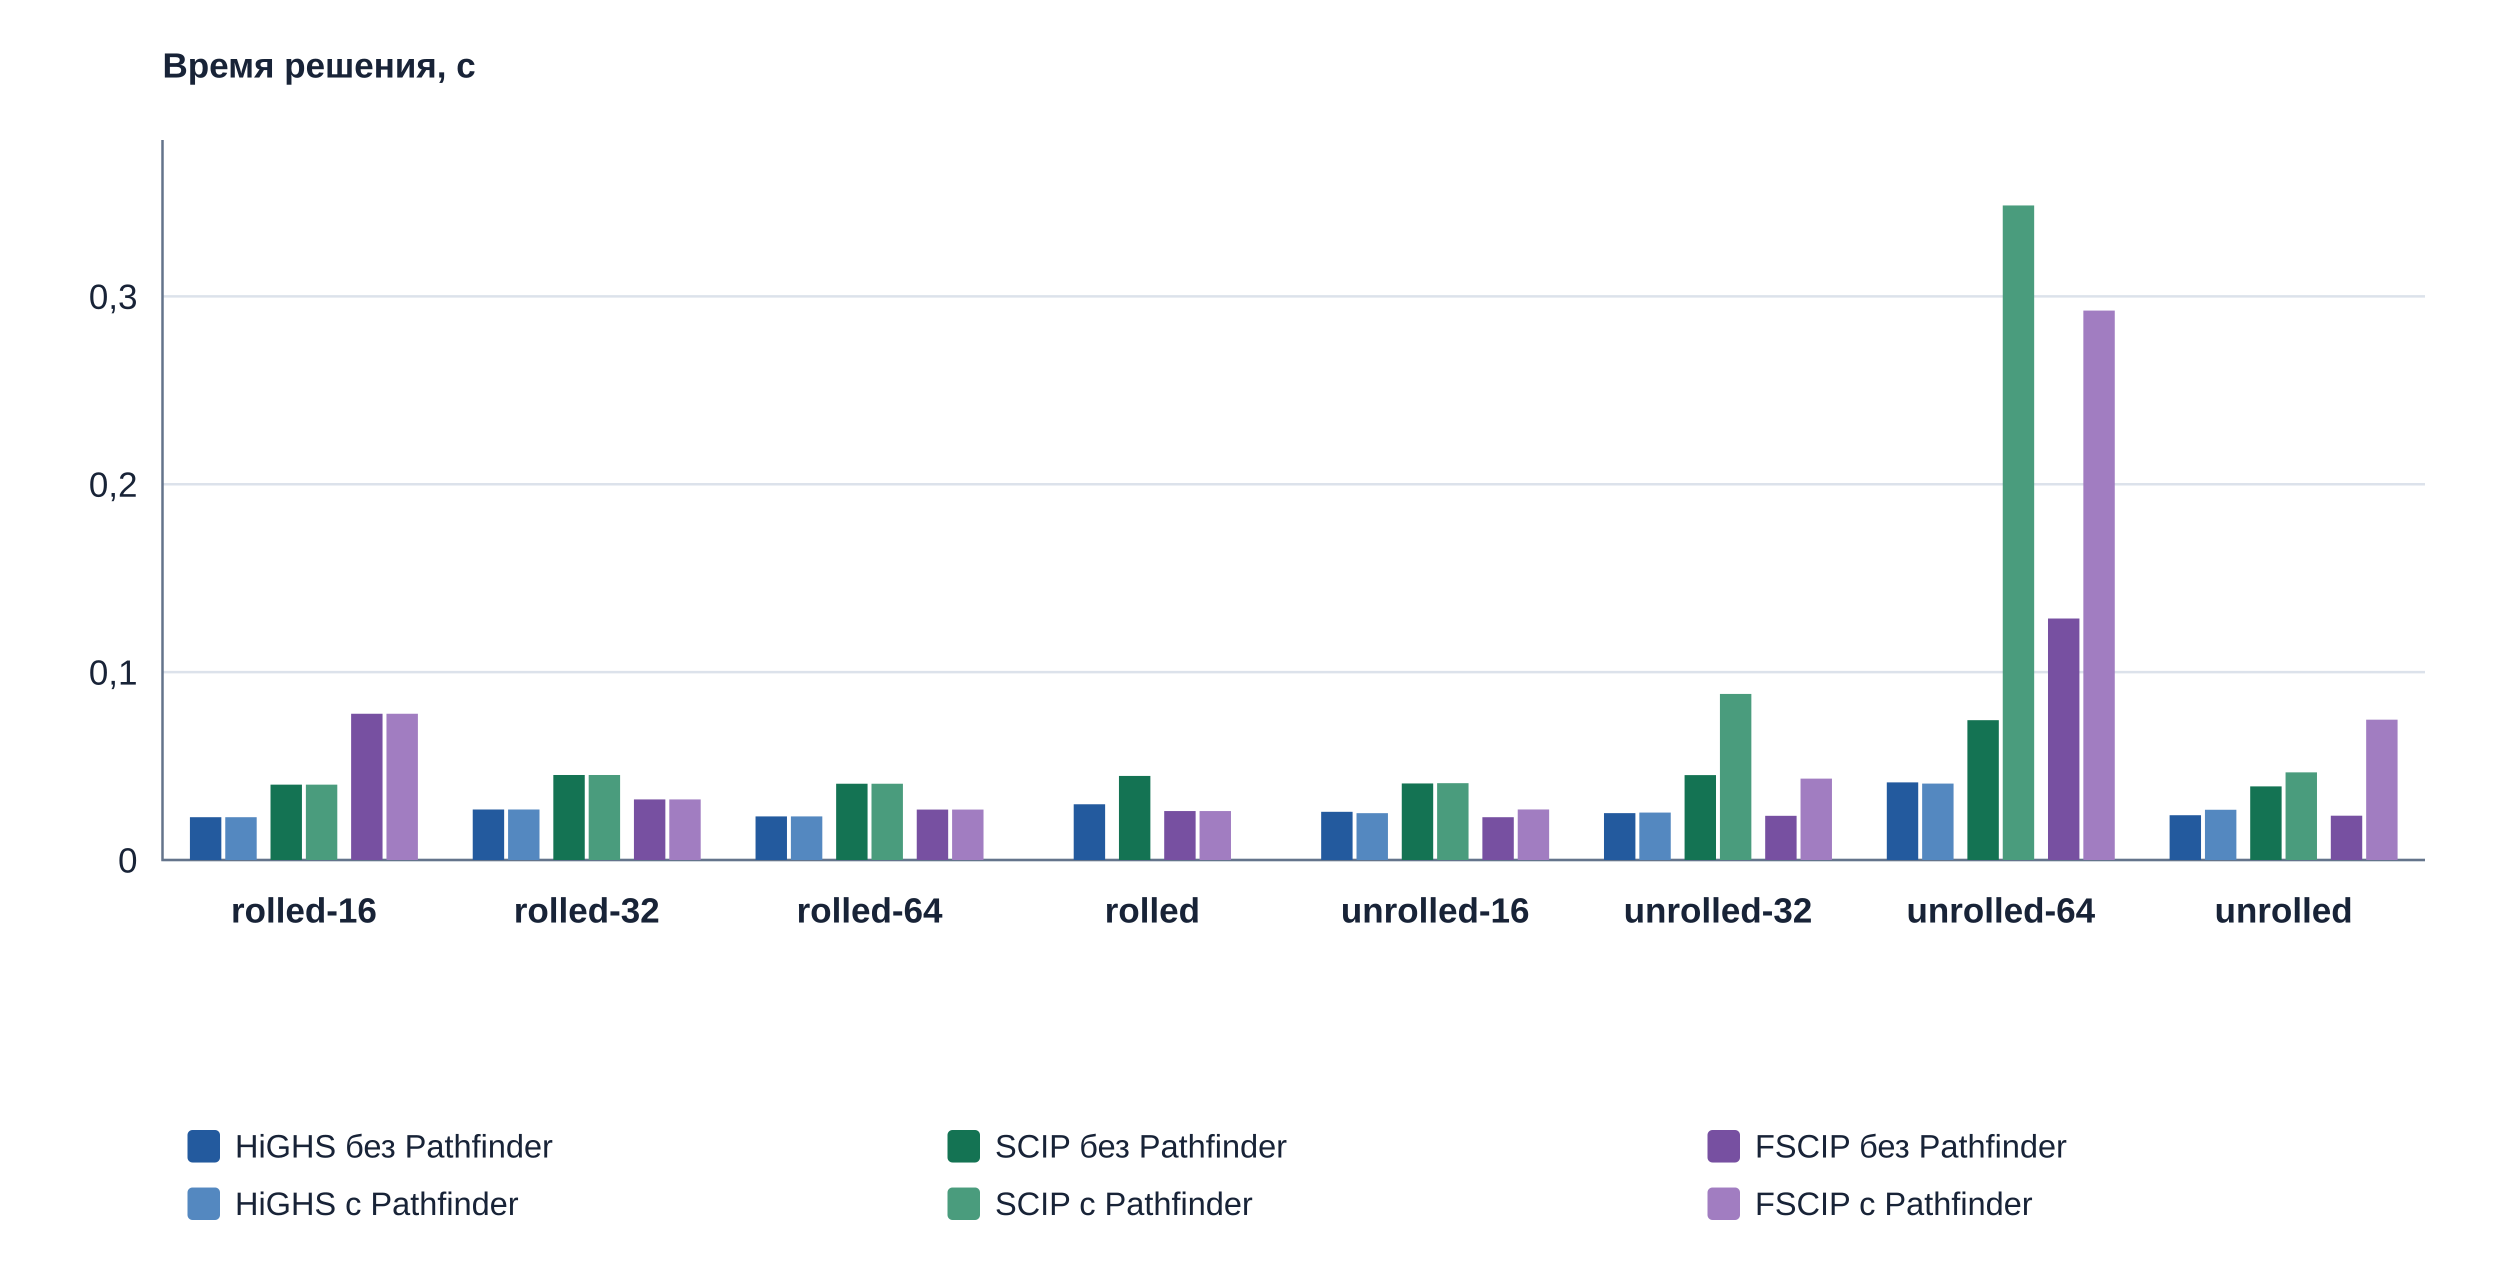
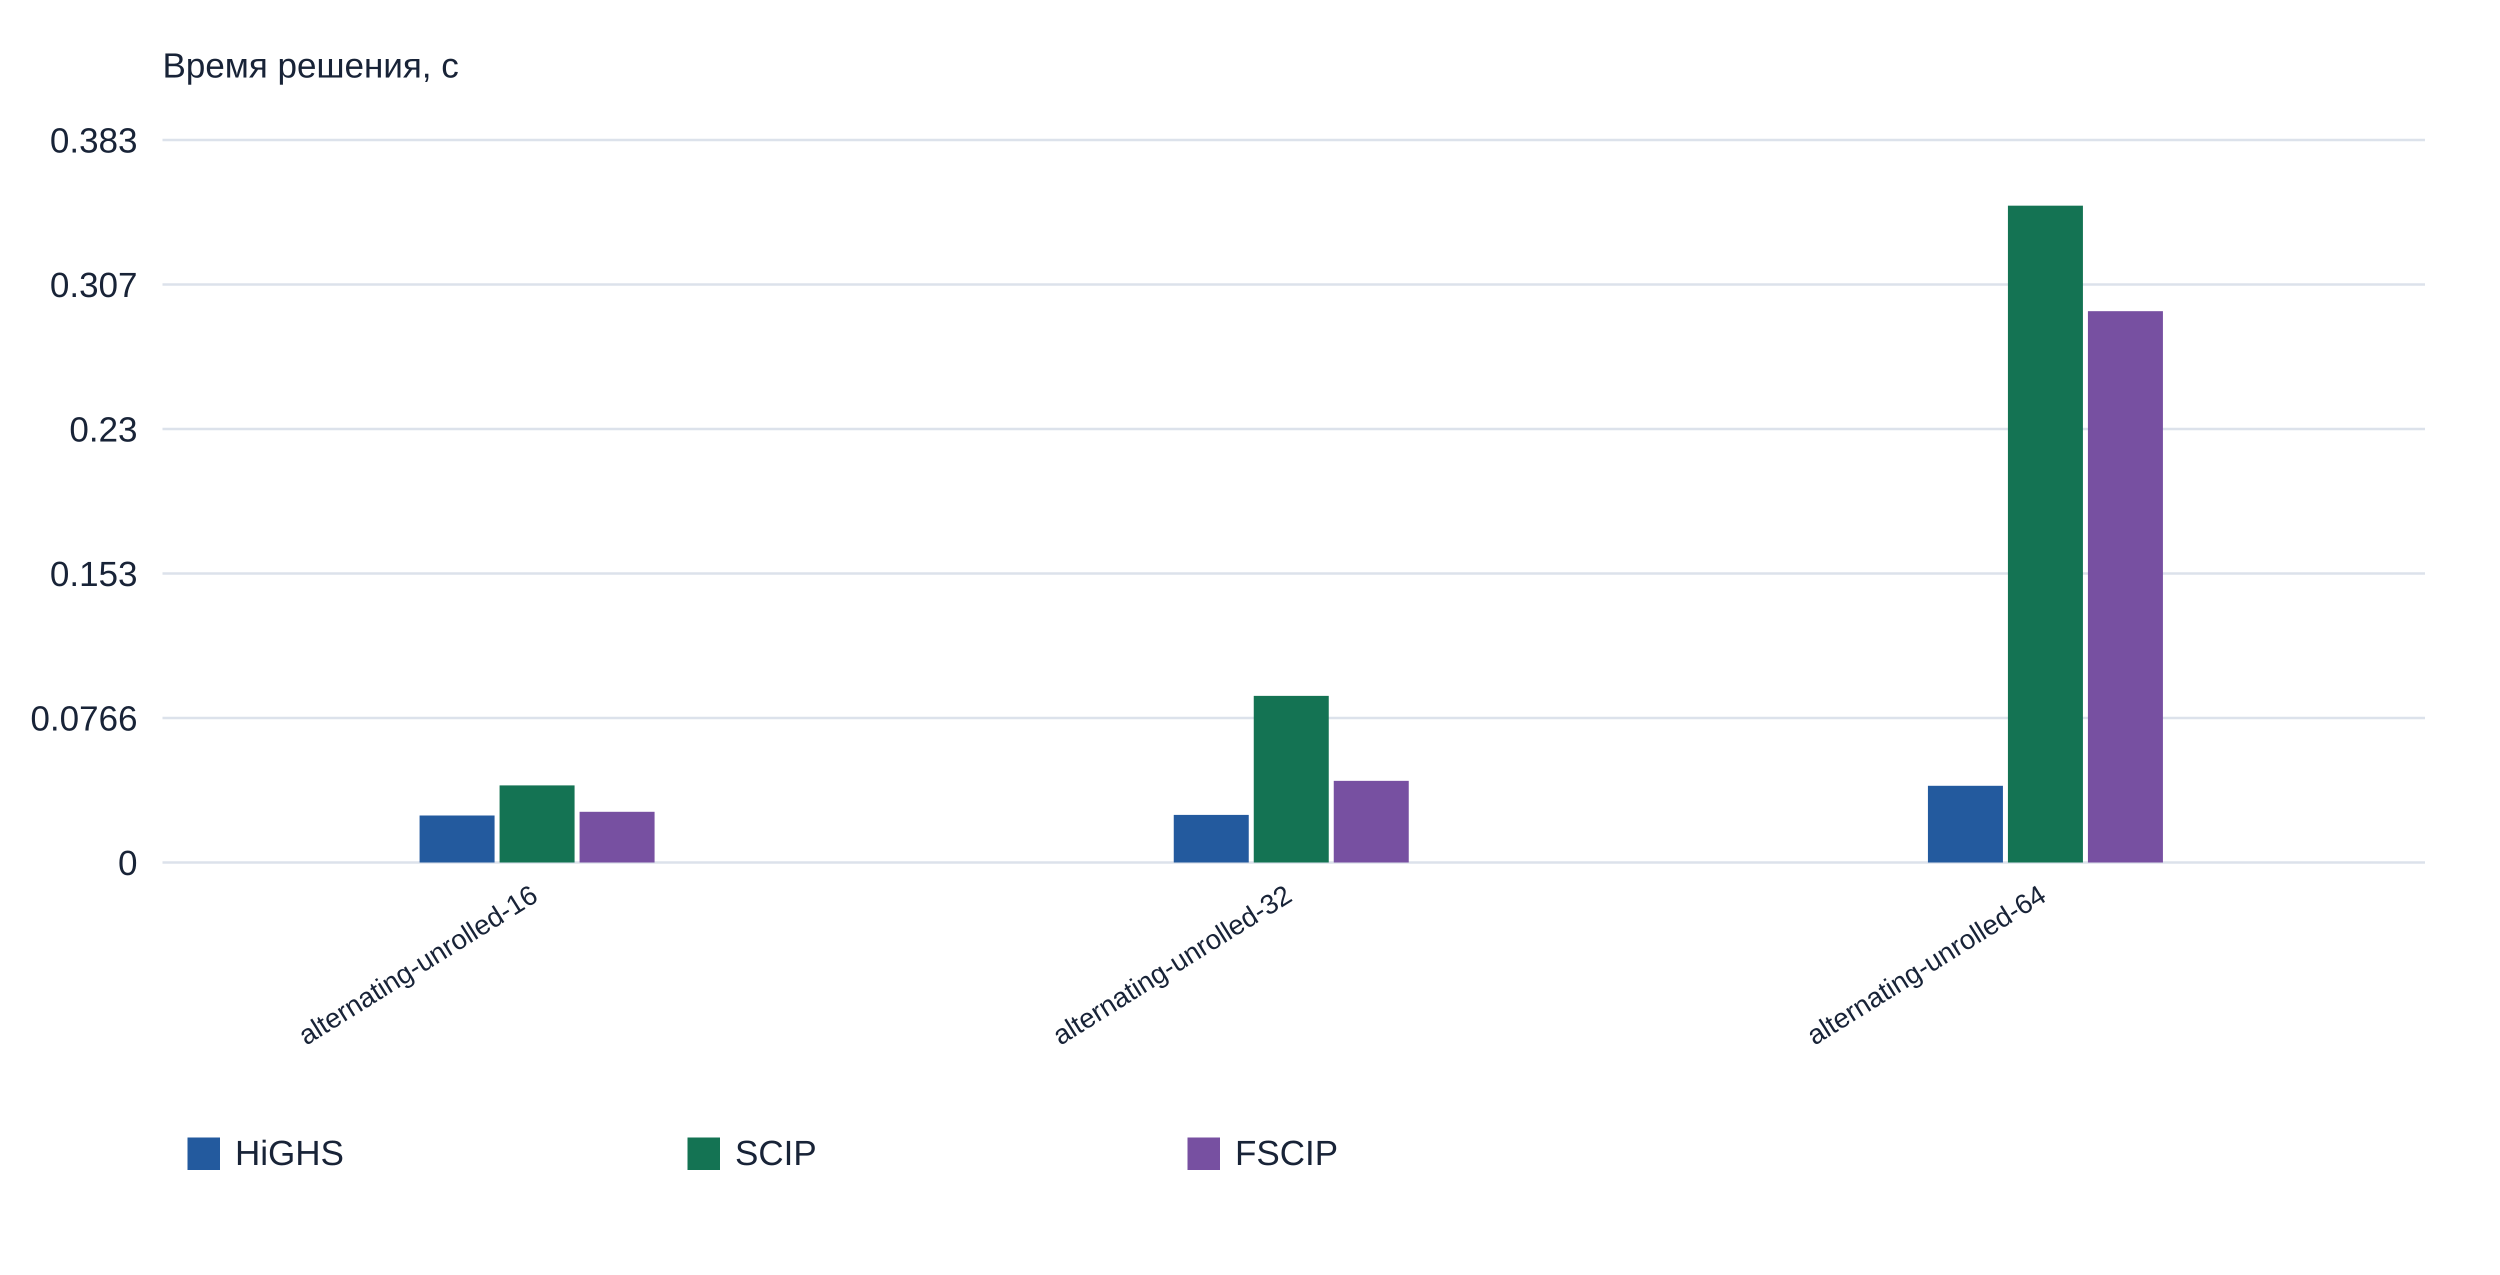
- <svg xmlns="http://www.w3.org/2000/svg" viewBox="0 0 1000 510" width="1000" height="510" role="img">
+ <svg xmlns="http://www.w3.org/2000/svg" viewBox="0 0 1000 510" role="img">
  <rect width="100%" height="100%" fill="white" />
  <g font-family="Arial, sans-serif" font-size="14" fill="#182337">
-     <text x="65" y="31" font-weight="bold">Время решения, с</text>
-     <path d="M65 344.00H970" stroke="#dce2eb" />
-     <text x="55" y="349.0" text-anchor="end">0</text>
-     <path d="M65 268.85H970" stroke="#dce2eb" />
-     <text x="55" y="273.85" text-anchor="end">0,1</text>
-     <path d="M65 193.70H970" stroke="#dce2eb" />
-     <text x="55" y="198.699" text-anchor="end">0,2</text>
-     <path d="M65 118.55H970" stroke="#dce2eb" />
-     <text x="55" y="123.549" text-anchor="end">0,3</text>
-     <path d="M65 56V344H970" fill="none" stroke="#64748b" />
-     <rect x="75.967" y="326.88" width="12.569" height="17.12" fill="#235a9e" />
-     <rect x="90.107" y="326.88" width="12.569" height="17.12" fill="#5488c0" />
-     <rect x="108.207" y="313.858" width="12.569" height="30.142" fill="#147353" />
-     <rect x="122.348" y="313.858" width="12.569" height="30.142" fill="#4a9c7d" />
-     <rect x="140.448" y="285.501" width="12.569" height="58.499" fill="#7750a1" />
-     <rect x="154.589" y="285.501" width="12.569" height="58.499" fill="#a17dc1" />
-     <text x="121.562" y="369" text-anchor="middle" font-weight="bold">rolled-16</text>
-     <rect x="189.092" y="323.8" width="12.569" height="20.2" fill="#235a9e" />
-     <rect x="203.232" y="323.8" width="12.569" height="20.2" fill="#5488c0" />
-     <rect x="221.332" y="309.997" width="12.569" height="34.003" fill="#147353" />
-     <rect x="235.473" y="309.997" width="12.569" height="34.003" fill="#4a9c7d" />
-     <rect x="253.573" y="319.769" width="12.569" height="24.231" fill="#7750a1" />
-     <rect x="267.714" y="319.769" width="12.569" height="24.231" fill="#a17dc1" />
-     <text x="234.688" y="369" text-anchor="middle" font-weight="bold">rolled-32</text>
-     <rect x="302.217" y="326.563" width="12.569" height="17.437" fill="#235a9e" />
-     <rect x="316.357" y="326.563" width="12.569" height="17.437" fill="#5488c0" />
-     <rect x="334.457" y="313.493" width="12.569" height="30.507" fill="#147353" />
-     <rect x="348.598" y="313.493" width="12.569" height="30.507" fill="#4a9c7d" />
-     <rect x="366.698" y="323.828" width="12.569" height="20.172" fill="#7750a1" />
-     <rect x="380.839" y="323.828" width="12.569" height="20.172" fill="#a17dc1" />
-     <text x="347.812" y="369" text-anchor="middle" font-weight="bold">rolled-64</text>
-     <rect x="429.482" y="321.706" width="12.569" height="22.294" fill="#235a9e" />
-     <rect x="447.582" y="310.375" width="12.569" height="33.625" fill="#147353" />
-     <rect x="465.682" y="324.42" width="12.569" height="19.58" fill="#7750a1" />
-     <rect x="479.823" y="324.42" width="12.569" height="19.58" fill="#a17dc1" />
-     <text x="460.938" y="369" text-anchor="middle" font-weight="bold">rolled</text>
-     <rect x="528.467" y="324.726" width="12.569" height="19.274" fill="#235a9e" />
-     <rect x="542.607" y="325.265" width="12.569" height="18.735" fill="#5488c0" />
-     <rect x="560.707" y="313.383" width="12.569" height="30.617" fill="#147353" />
-     <rect x="574.848" y="313.268" width="12.569" height="30.732" fill="#4a9c7d" />
-     <rect x="592.948" y="326.882" width="12.569" height="17.119" fill="#7750a1" />
-     <rect x="607.089" y="323.788" width="12.569" height="20.212" fill="#a17dc1" />
-     <text x="574.062" y="369" text-anchor="middle" font-weight="bold">unrolled-16</text>
-     <rect x="641.592" y="325.253" width="12.569" height="18.747" fill="#235a9e" />
-     <rect x="655.732" y="325.026" width="12.569" height="18.974" fill="#5488c0" />
-     <rect x="673.832" y="310.04" width="12.569" height="33.96" fill="#147353" />
-     <rect x="687.973" y="277.577" width="12.569" height="66.423" fill="#4a9c7d" />
-     <rect x="706.073" y="326.328" width="12.569" height="17.672" fill="#7750a1" />
-     <rect x="720.214" y="311.449" width="12.569" height="32.551" fill="#a17dc1" />
-     <text x="687.188" y="369" text-anchor="middle" font-weight="bold">unrolled-32</text>
-     <rect x="754.717" y="312.952" width="12.569" height="31.048" fill="#235a9e" />
-     <rect x="768.857" y="313.431" width="12.569" height="30.569" fill="#5488c0" />
-     <rect x="786.957" y="288.069" width="12.569" height="55.931" fill="#147353" />
-     <rect x="801.098" y="82.182" width="12.569" height="261.818" fill="#4a9c7d" />
-     <rect x="819.198" y="247.404" width="12.569" height="96.596" fill="#7750a1" />
-     <rect x="833.339" y="124.231" width="12.569" height="219.768" fill="#a17dc1" />
-     <text x="800.312" y="369" text-anchor="middle" font-weight="bold">unrolled-64</text>
-     <rect x="867.842" y="326.086" width="12.569" height="17.914" fill="#235a9e" />
-     <rect x="881.982" y="323.907" width="12.569" height="20.093" fill="#5488c0" />
-     <rect x="900.082" y="314.555" width="12.569" height="29.445" fill="#147353" />
-     <rect x="914.223" y="308.942" width="12.569" height="35.058" fill="#4a9c7d" />
-     <rect x="932.323" y="326.281" width="12.569" height="17.719" fill="#7750a1" />
-     <rect x="946.464" y="287.871" width="12.569" height="56.129" fill="#a17dc1" />
-     <text x="913.438" y="369" text-anchor="middle" font-weight="bold">unrolled</text>
-     <rect x="75" y="452" width="13" height="13" rx="2" fill="#235a9e" />
-     <text x="94" y="463" font-size="13">HiGHS без Pathfinder</text>
-     <rect x="75" y="475" width="13" height="13" rx="2" fill="#5488c0" />
-     <text x="94" y="486" font-size="13">HiGHS с Pathfinder</text>
-     <rect x="379" y="452" width="13" height="13" rx="2" fill="#147353" />
-     <text x="398" y="463" font-size="13">SCIP без Pathfinder</text>
-     <rect x="379" y="475" width="13" height="13" rx="2" fill="#4a9c7d" />
-     <text x="398" y="486" font-size="13">SCIP с Pathfinder</text>
-     <rect x="683" y="452" width="13" height="13" rx="2" fill="#7750a1" />
-     <text x="702" y="463" font-size="13">FSCIP без Pathfinder</text>
-     <rect x="683" y="475" width="13" height="13" rx="2" fill="#a17dc1" />
-     <text x="702" y="486" font-size="13">FSCIP с Pathfinder</text>
+     <text x="65" y="31">Время решения, с</text>
+     <path d="M65 345.00H970" stroke="#dce2eb" />
+     <text x="55" y="350.00" text-anchor="end">0</text>
+     <path d="M65 287.20H970" stroke="#dce2eb" />
+     <text x="55" y="292.20" text-anchor="end">0.0766</text>
+     <path d="M65 229.40H970" stroke="#dce2eb" />
+     <text x="55" y="234.40" text-anchor="end">0.153</text>
+     <path d="M65 171.60H970" stroke="#dce2eb" />
+     <text x="55" y="176.60" text-anchor="end">0.23</text>
+     <path d="M65 113.80H970" stroke="#dce2eb" />
+     <text x="55" y="118.80" text-anchor="end">0.307</text>
+     <path d="M65 56.00H970" stroke="#dce2eb" />
+     <text x="55" y="61.00" text-anchor="end">0.383</text>
+     <rect x="167.83" y="326.20" width="30.00" height="18.80" fill="#235a9e" />
+     <rect x="199.83" y="314.16" width="30.00" height="30.84" fill="#147353" />
+     <rect x="231.83" y="324.72" width="30.00" height="20.28" fill="#7750a1" />
+     <text x="215.83" y="360" text-anchor="end" font-size="11" transform="rotate(-32 215.83 360)">alternating-unrolled-16</text>
+     <rect x="469.50" y="325.96" width="30.00" height="19.04" fill="#235a9e" />
+     <rect x="501.50" y="278.35" width="30.00" height="66.65" fill="#147353" />
+     <rect x="533.50" y="312.34" width="30.00" height="32.66" fill="#7750a1" />
+     <text x="517.50" y="360" text-anchor="end" font-size="11" transform="rotate(-32 517.50 360)">alternating-unrolled-32</text>
+     <rect x="771.17" y="314.32" width="30.00" height="30.68" fill="#235a9e" />
+     <rect x="803.17" y="82.27" width="30.00" height="262.73" fill="#147353" />
+     <rect x="835.17" y="124.47" width="30.00" height="220.53" fill="#7750a1" />
+     <text x="819.17" y="360" text-anchor="end" font-size="11" transform="rotate(-32 819.17 360)">alternating-unrolled-64</text>
+     <rect x="75" y="455" width="13" height="13" fill="#235a9e" />
+     <text x="94" y="466">HiGHS</text>
+     <rect x="275" y="455" width="13" height="13" fill="#147353" />
+     <text x="294" y="466">SCIP</text>
+     <rect x="475" y="455" width="13" height="13" fill="#7750a1" />
+     <text x="494" y="466">FSCIP</text>
  </g>
</svg>
